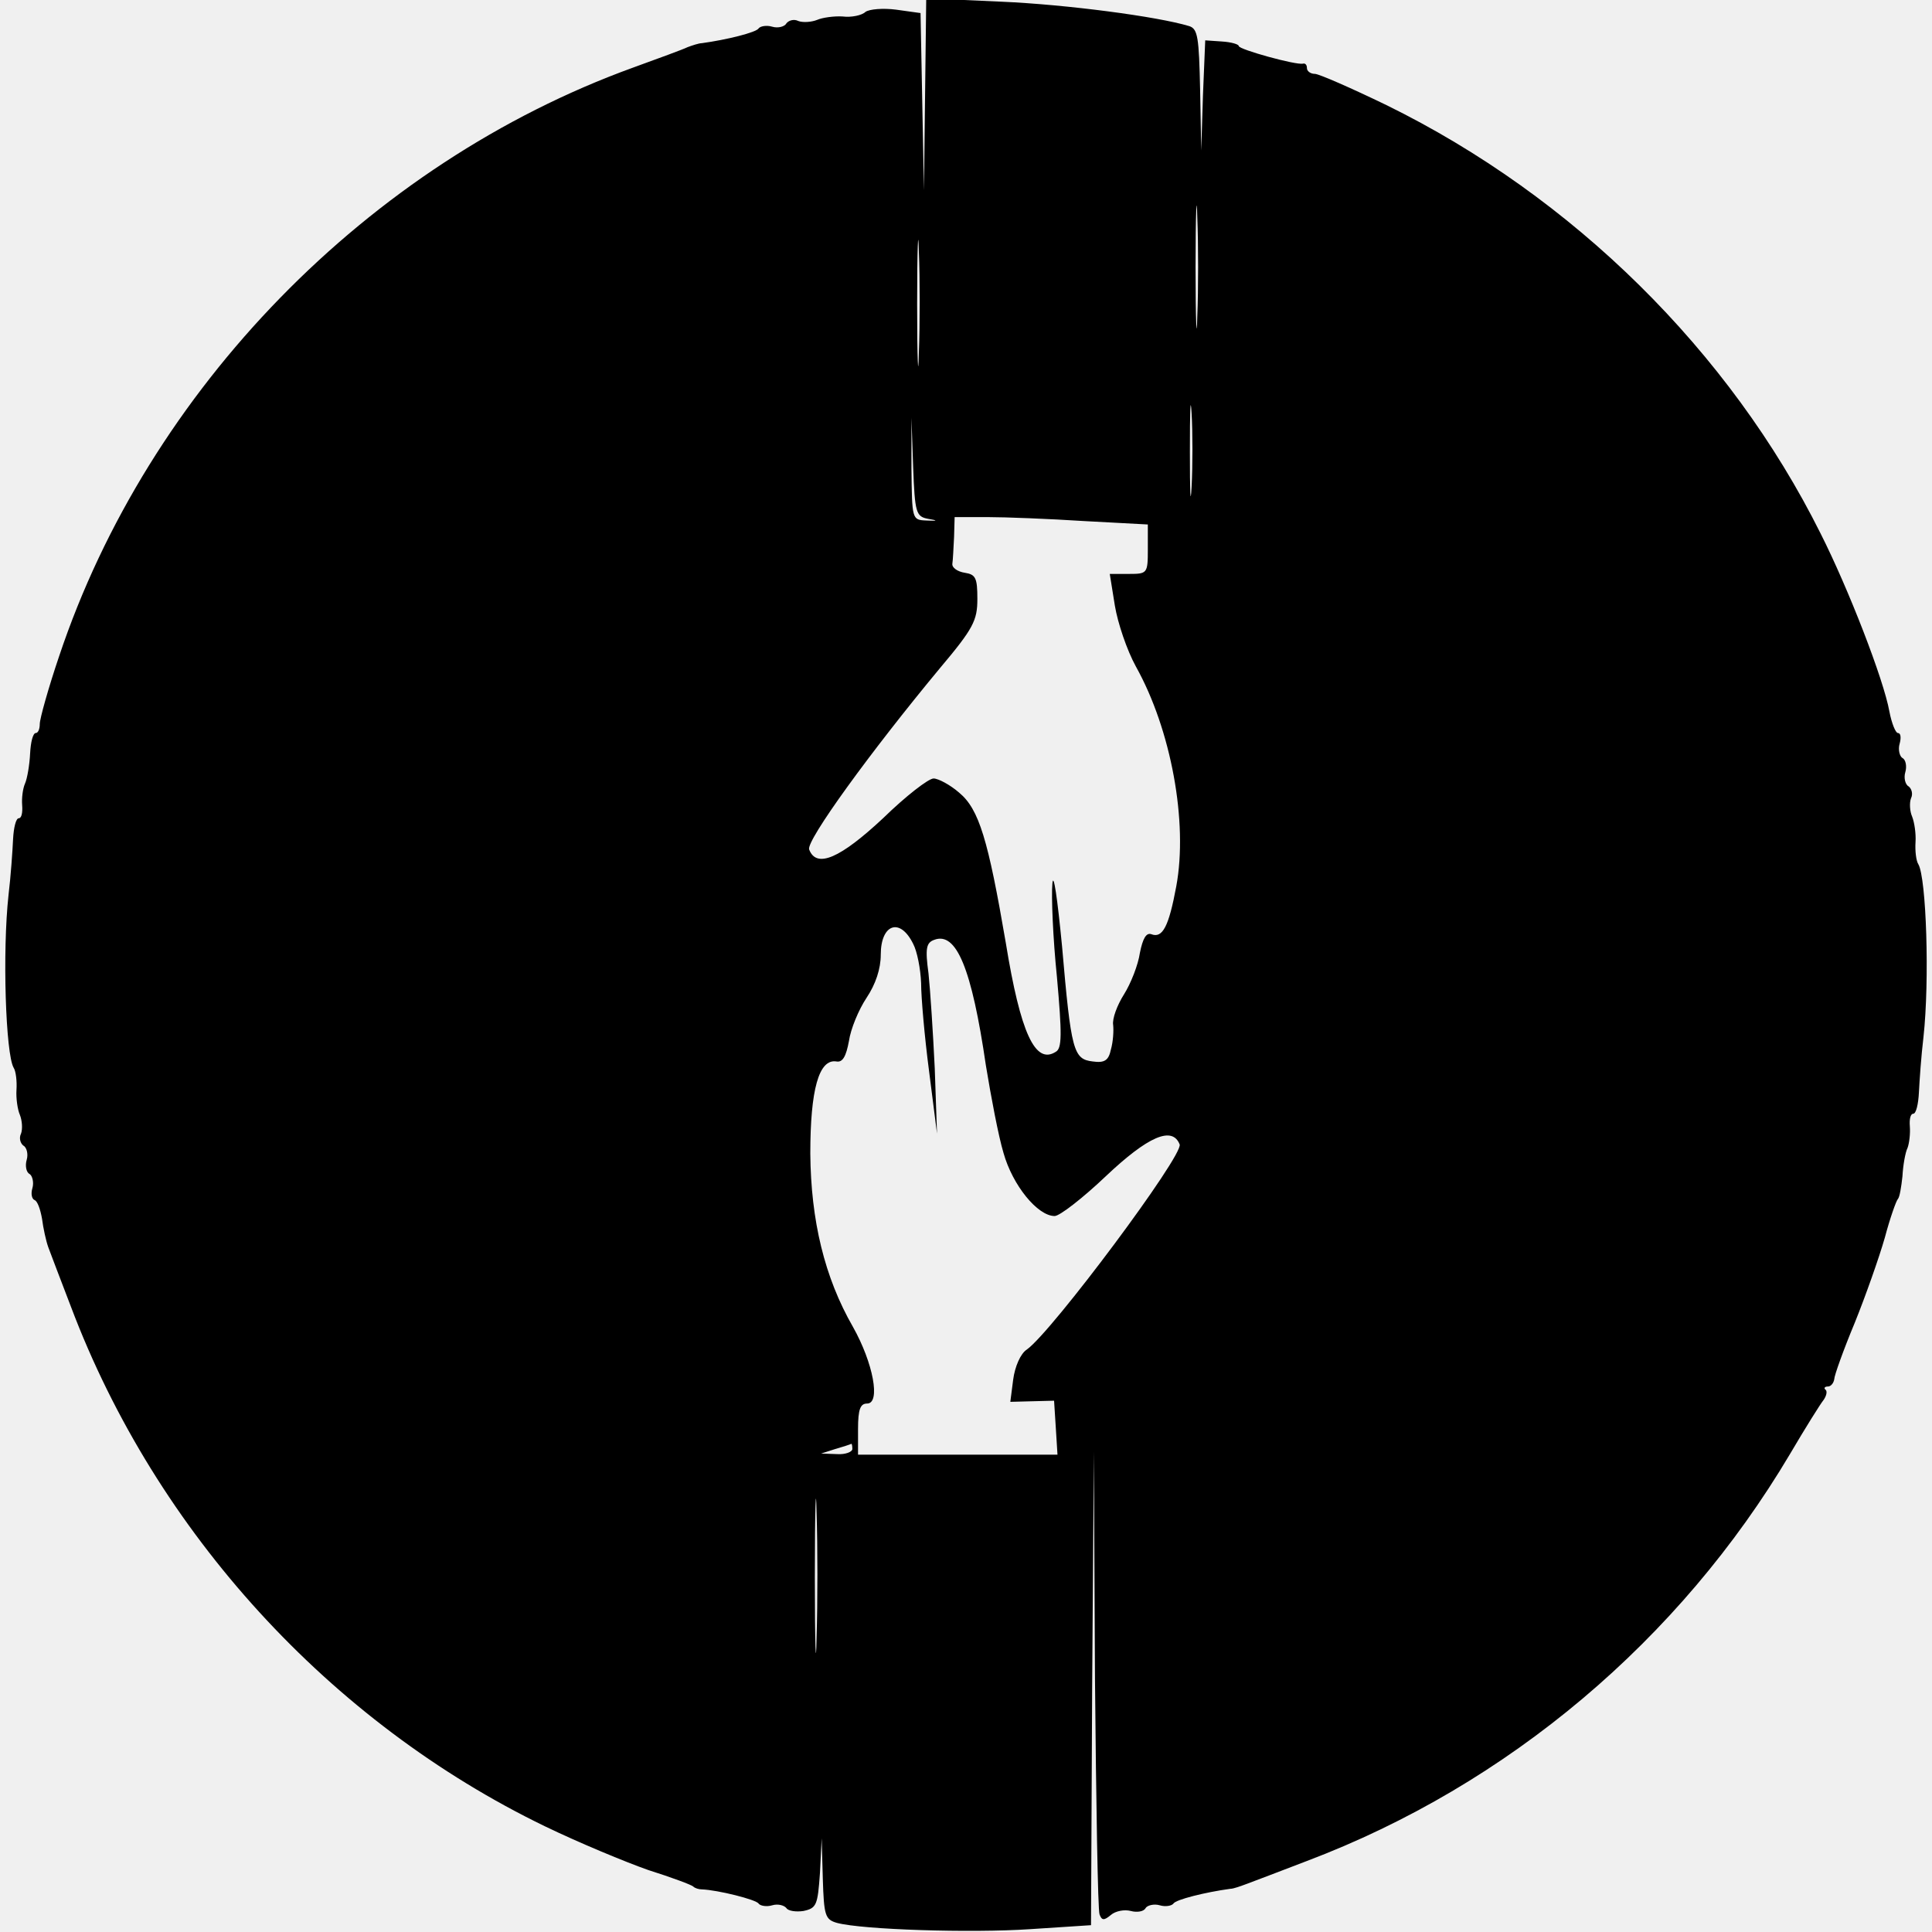
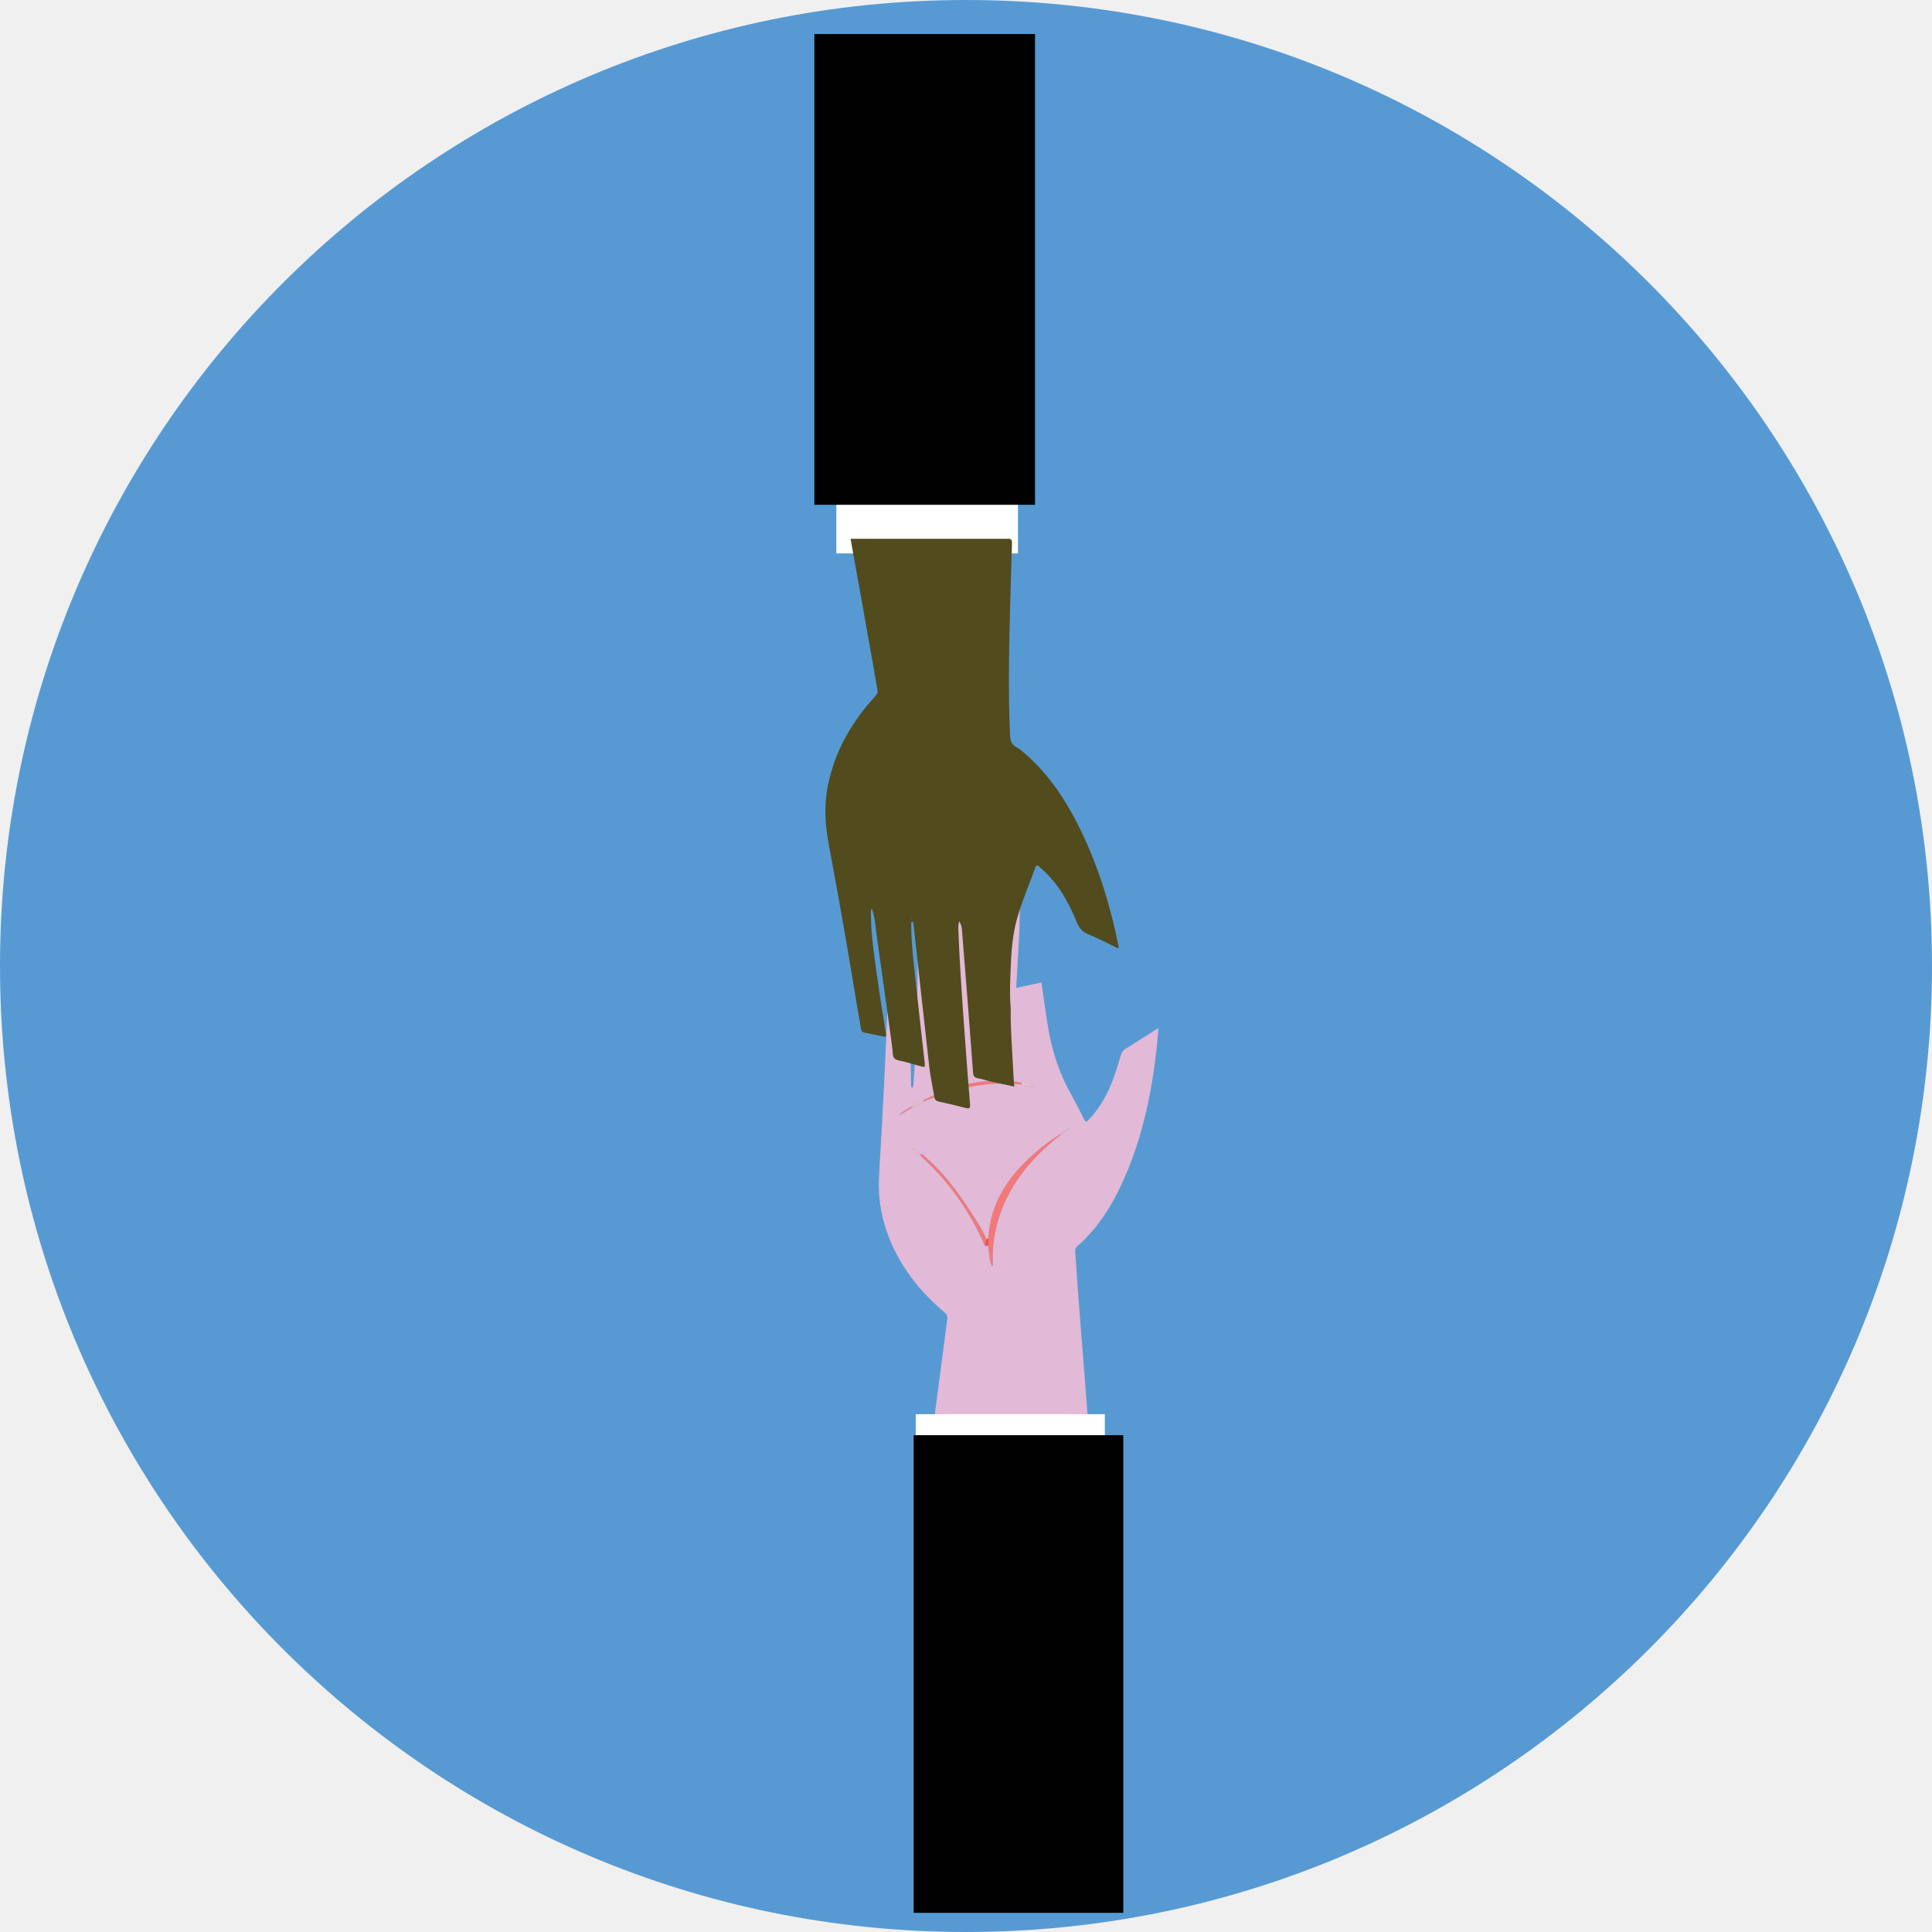
- <svg xmlns="http://www.w3.org/2000/svg" version="1.0" width="340pt" height="340pt" viewBox="0 0 340 340" preserveAspectRatio="xMidYMid meet">
-   <g transform="translate(0,340) scale(0.1,-0.1)" fill="#000000" stroke="none">
-     <path d="M1628 3234 l-2 -169 -3 156 -3 156 -43 6 c-23 3 -47 1 -54 -4 -6 -6 -25 -10 -40 -8 -15 1 -36 -2 -45 -6 -10 -4 -25 -5 -33 -2 -8 4 -17 1 -21 -4 -3 -6 -15 -9 -25 -6 -10 3 -21 1 -24 -3 -4 -7 -56 -20 -100 -26 -5 0 -17 -4 -25 -7 -8 -4 -52 -20 -96 -36 -466 -169 -853 -566 -1010 -1036 -19 -56 -34 -110 -34 -119 0 -9 -3 -16 -7 -16 -5 0 -9 -16 -10 -36 -1 -20 -5 -44 -9 -53 -4 -9 -6 -26 -5 -38 1 -13 -1 -23 -6 -23 -5 0 -9 -17 -10 -37 -1 -21 -4 -65 -8 -98 -11 -100 -5 -280 9 -304 4 -6 6 -24 5 -39 -1 -15 2 -35 6 -44 4 -10 5 -25 2 -33 -4 -8 -1 -17 4 -21 6 -3 9 -15 6 -25 -3 -10 -1 -22 5 -25 5 -3 8 -15 5 -25 -3 -10 -1 -19 4 -21 5 -2 10 -16 13 -33 2 -16 7 -39 11 -50 4 -11 22 -58 40 -105 150 -397 456 -731 834 -914 60 -29 142 -63 182 -77 41 -13 76 -26 79 -29 3 -3 10 -5 15 -5 28 -1 96 -18 100 -25 3 -4 14 -6 24 -3 10 3 21 0 25 -5 3 -5 17 -7 30 -5 23 5 25 10 29 67 l3 61 2 -71 c2 -65 4 -72 25 -78 45 -12 236 -18 340 -11 l107 7 2 416 3 417 2 -400 c2 -220 5 -406 8 -414 4 -11 8 -11 20 -1 8 7 24 10 35 7 11 -3 23 -1 26 5 3 5 15 8 25 5 10 -3 21 -1 24 3 4 7 56 20 100 26 6 0 19 5 30 9 11 4 58 22 105 40 354 134 656 389 850 716 27 46 54 89 59 95 5 7 7 15 4 18 -4 3 -2 6 4 6 5 0 10 6 11 13 0 6 16 51 36 99 19 47 43 115 53 150 9 34 20 65 23 68 3 3 6 21 8 40 1 19 5 42 9 50 3 8 5 25 4 38 -1 12 1 22 6 22 5 0 9 17 10 38 1 20 4 64 8 97 11 100 5 280 -9 304 -4 6 -6 24 -5 39 1 15 -2 35 -6 45 -4 9 -5 24 -2 32 4 8 1 17 -4 21 -6 3 -9 15 -6 25 3 10 1 22 -5 25 -5 3 -8 15 -5 25 3 11 2 19 -3 19 -4 0 -11 17 -15 38 -10 56 -72 216 -121 313 -160 321 -436 593 -764 754 -62 30 -119 55 -126 55 -8 0 -14 5 -14 10 0 6 -3 9 -7 8 -12 -3 -113 25 -113 31 0 3 -13 7 -30 8 l-29 2 -4 -97 -3 -97 -2 107 c-2 92 -4 107 -19 112 -56 17 -216 38 -330 43 l-133 6 -2 -169z m479 -391 c-1 -49 -3 -9 -3 87 0 96 2 136 3 88 2 -49 2 -127 0 -175z m-490 -65 c-1 -51 -3 -12 -3 87 0 99 2 141 3 93 2 -48 2 -129 0 -180z m480 -235 c-2 -37 -3 -9 -3 62 0 72 1 102 3 68 2 -34 2 -93 0 -130z m-464 -56 c18 -3 18 -4 -3 -3 -25 1 -25 2 -26 91 l0 90 3 -87 c3 -80 5 -87 26 -91z m275 -4 l112 -6 0 -44 c0 -42 -1 -43 -33 -43 l-34 0 9 -56 c5 -30 21 -78 37 -107 62 -111 92 -274 71 -387 -13 -70 -24 -92 -44 -84 -9 3 -15 -8 -20 -33 -3 -21 -16 -54 -28 -73 -12 -19 -21 -43 -19 -54 1 -10 0 -29 -4 -43 -4 -19 -11 -24 -32 -21 -34 4 -38 18 -54 203 -8 83 -15 132 -17 110 -2 -22 1 -96 8 -164 9 -101 9 -126 -2 -132 -36 -23 -62 32 -88 192 -31 181 -47 235 -82 264 -16 14 -37 25 -45 25 -9 0 -49 -31 -89 -70 -75 -70 -117 -89 -130 -55 -6 15 108 172 230 319 59 70 66 84 66 122 0 37 -3 43 -22 46 -13 2 -23 9 -22 16 1 6 2 28 3 47 l1 35 58 0 c31 0 108 -3 170 -7z m-301 -744 c7 -13 13 -44 14 -69 0 -25 6 -94 14 -155 l14 -110 -4 115 c-3 63 -8 139 -11 167 -6 44 -4 54 10 59 39 15 66 -50 91 -221 9 -55 22 -124 31 -154 16 -57 60 -111 90 -111 9 0 50 32 90 70 74 70 117 89 130 56 7 -19 -225 -330 -269 -361 -11 -7 -21 -30 -24 -53 l-5 -39 38 1 39 1 3 -47 3 -48 -175 0 -176 0 0 45 c0 35 4 45 16 45 24 0 11 71 -25 135 -50 87 -74 187 -75 305 0 112 15 167 46 162 11 -2 17 9 22 36 3 21 17 55 31 76 16 24 25 51 25 76 0 54 34 66 57 19z m-107 -889 c0 -5 -12 -10 -27 -9 l-28 1 25 8 c14 4 26 8 28 9 1 1 2 -3 2 -9z m-63 -332 c-1 -62 -3 -14 -3 107 0 121 2 172 3 113 2 -59 2 -158 0 -220z" />
+ <svg xmlns="http://www.w3.org/2000/svg" id="a" width="191.48" height="191.48" viewBox="0 0 191.48 191.48" version="1.1">
+   <defs id="defs490" />
+   <circle cx="95.74" cy="95.74" r="95.74" fill="#579ad3" id="circle445" style="stroke:none" />
+   <path d="M105.15,112.47c-1.68,1.31-3.18,2.78-4.37,4.56-1.64,2.46-2.47,5.16-2.38,8.13,0,.1,0,.19,0,.29,0,.01-.02,.02-.08,.07-.3-.68-.3-1.39-.39-2.09,.04-.24,.03-.47,0-.71,.17-3.4,1.9-5.99,4.32-8.19,.88-.8,1.81-1.53,2.85-2.13,.02,.02,.03,.05,.05,.07Z" fill="#f37878" id="path447" />
+   <path d="M97.74,123.51c-.22-.01-.21-.22-.27-.35-1.44-3.2-3.42-6.01-6-8.39-.11-.1-.27-.18-.29-.38,.25-.07,.37,.14,.51,.26,1.56,1.33,2.82,2.93,3.96,4.62,.77,1.15,1.54,2.29,2.13,3.55-.08,.23-.13,.46-.04,.69Z" fill="#f37878" id="path449" />
+   <path d="M91.49,109.05c2.66-1.33,5.44-2.11,8.44-1.94,.43,.02,.85,.12,1.28,.18,.03,.07,.06,.14,.09,.21-3.05-.33-5.99,.16-8.82,1.32-.3,.12-.64,.17-.91,.37-.03-.04-.05-.09-.08-.13Z" fill="#f37878" id="path451" />
+   <path d="M90.45,109.75c-.45,.29-.9,.59-1.42,.76,.42-.35,.85-.67,1.35-.87,.02,.04,.05,.08,.07,.11Z" fill="#f4888a" id="path453" />
+   <path d="M101.29,107.49c-.03-.07-.06-.14-.09-.21,.39,.03,.77,.13,1.13,.28,0,.03,0,.05-.01,.08-.35-.01-.69-.06-1.03-.15Z" fill="#fac1c2" id="path455" />
+   <path d="M91.27,114.45c-.41-.14-.64-.43-.96-.69,.45,.11,.71,.3,.96,.69Z" fill="#f9babb" id="path457" />
+   <path d="M90.45,109.75s-.05-.08-.07-.11c.34-.24,.72-.42,1.11-.59,.03,.04,.05,.09,.08,.13-.37,.19-.74,.38-1.12,.57Z" fill="#f9bbbc" id="path459" />
+   <path d="M97.74,123.51c-.1-.24-.04-.47,.04-.69,.05-.03,.1-.07,.16-.1,.04,.24,.04,.47,0,.71-.07,.03-.13,.06-.2,.09Z" fill="#f04c4d" id="path461" />
+   <path d="M105.15,112.47s-.03-.04-.05-.07c.29-.22,.6-.41,.99-.59-.31,.29-.62,.48-.94,.65Z" fill="#f9b6b7" id="path463" />
+   <path d="M102.34,107.57c.08,.02,.23,0,.2,.11-.03,.09-.14,.01-.21-.03,0-.03,0-.05,.01-.08Z" fill="#fac1c2" id="path465" />
+   <g id="g471" style="stroke:none">
+     <path d="M87.6,121.15c1.04,3.63,3.17,6.52,6.02,8.93,.25,.21,.3,.39,.26,.69-.59,4.46-1.16,8.92-1.75,13.37l15.6-.24c.21-.08,.27-.23,.25-.52-.08-1.23-.14-2.47-.23-3.7-.39-5.19-.85-10.36-1.18-15.55-.01-.23-.03-.42,.18-.6,1.96-1.71,3.34-3.84,4.42-6.18,1.94-4.17,2.9-8.6,3.43-13.13,.09-.76,.14-1.52,.21-2.33-1.12,.71-2.17,1.38-3.23,2.04-.27,.16-.41,.37-.5,.67-.21,.71-.42,1.42-.67,2.11-.56,1.59-1.34,3.05-2.52,4.28-.21,.22-.3,.26-.45-.06-.42-.87-.87-1.72-1.33-2.56-1.01-1.81-1.69-3.73-2.09-5.77-.34-1.73-.54-3.49-.8-5.23-.82,.18-1.65,.36-2.51,.54,.04-.68,.09-1.31,.12-1.95,.1-2,.26-3.99,.23-5.99-.44,.16-.88,.32-1.31,.48-1.07,.4-1.06,.41-1.01,1.56,.17,4.11,.35,8.21,.39,12.32,0,.19,.06,.39-.13,.56-.49-5.71-.72-11.43-1.02-17.19-1.1,.41-2.14,.8-3.17,1.18-.2,.07-.26,.19-.27,.39-.03,1.14-.13,2.28-.12,3.42,.02,4.19,.08,8.38-.03,12.57,0,.19,.05,.4-.14,.58-.22-4.46-.2-8.92-.24-13.42-.89,.36-1.73,.72-2.58,1.04-.35,.13-.47,.31-.47,.7,0,4.34-.1,8.67-.41,12.99-.02,.23,0,.46-.12,.68-.12-.05-.13-.14-.13-.21-.01-.83-.04-1.67-.03-2.5,.02-2.91,.12-5.81,.23-8.71,0-.26,.09-.54-.37-.35-.5,.21-1.02,.38-1.55,.52-.37,.1-.49,.27-.51,.66-.25,6.37-.55,12.74-.94,19.1-.1,1.63,.03,3.24,.48,4.82Zm17.5-8.75c.29-.22,.6-.41,.99-.59-.31,.29-.62,.48-.94,.65-1.68,1.31-3.18,2.78-4.37,4.56-1.64,2.46-2.47,5.16-2.38,8.13,0,.1,0,.19,0,.29,0,.01-.02,.02-.08,.07-.3-.68-.3-1.39-.39-2.09-.06,.03-.13,.06-.19,.09-.22-.01-.21-.22-.27-.35-1.44-3.2-3.42-6.01-6-8.39-.1-.1-.25-.18-.28-.35-.36-.15-.59-.41-.88-.66,.42,.1,.67,.28,.91,.62,.23-.04,.35,.15,.48,.27,1.56,1.33,2.82,2.93,3.96,4.62,.77,1.15,1.54,2.29,2.13,3.55,.05-.03,.1-.07,.16-.1,.17-3.4,1.9-5.99,4.32-8.19,.88-.8,1.81-1.53,2.85-2.13Zm-14.72-2.76c.34-.24,.72-.42,1.11-.59,2.66-1.33,5.44-2.11,8.44-1.94,.43,.02,.85,.12,1.28,.18,.39,.03,.77,.13,1.13,.28,.08,.02,.23,0,.2,.11-.03,.09-.14,.01-.21-.03-.35-.01-.69-.06-1.03-.15-3.05-.33-5.99,.16-8.82,1.32-.3,.12-.64,.17-.91,.37-.37,.19-.74,.38-1.12,.57-.45,.29-.9,.59-1.42,.76,.42-.35,.85-.67,1.35-.87Z" fill="#e2b9d7" id="path467" style="stroke:none" />
+     <path d="M91.22,114.38s-.02,0-.03,0c0,.01,0,.02,0,.03,.03,.01,.05,.03,.08,.04-.02-.03-.03-.05-.05-.07Z" fill="#e2b9d7" id="path469" style="stroke:none" />
+   </g>
+   <rect x="90.76" y="140.16" width="18.74" height="17.62" fill="#fff" id="rect473" style="stroke:none" />
+   <rect x="90.55" y="142.24" width="20.78" height="47.34" fill="#010101" id="rect475" style="stroke:none" />
+   <g id="g485">
+     <rect x="82.89" y="37.92" width="18" height="16.93" fill="#fff" id="rect477" style="stroke:none" />
+     <g id="g483">
+       <path d="M110.79,93.99c-.98-.48-1.96-1-2.98-1.42-.59-.24-.88-.65-1.1-1.2-.45-1.1-.98-2.16-1.64-3.16-.55-.82-1.2-1.55-1.94-2.19-.14-.12-.38-.46-.53-.02-.59,1.68-1.32,3.32-1.8,5.04-.44,1.58-.57,3.21-.63,4.84-.05,1.33-.12,2.65,0,3.98-.03,1.97,.13,3.94,.23,5.91,.03,.63,.07,1.25,.12,1.92-.85-.18-1.66-.36-2.47-.53-.38-.1-.76-.23-1.14-.3-.35-.06-.45-.24-.47-.57-.34-4.54-.69-9.08-1.06-13.62-.03-.43-.02-.9-.31-1.36-.13,.38-.09,.7-.08,1,.14,3.83,.44,7.64,.71,11.46,.13,1.89,.29,3.78,.44,5.68,.02,.3,0,.48-.4,.37-.9-.24-1.81-.45-2.72-.65-.26-.06-.37-.18-.41-.43-.17-1.01-.4-2.02-.51-3.04-.53-4.6-1.02-9.21-1.53-13.81-.02-.19,0-.4-.16-.55-.14,.08-.1,.18-.1,.27,0,1.24,.1,2.46,.23,3.69,.36,3.4,.74,6.79,1.12,10.18,.03,.26-.04,.3-.28,.23-.78-.22-1.55-.45-2.34-.62-.41-.09-.53-.3-.56-.68-.04-.57-.12-1.13-.2-1.7-.46-3.32-.91-6.64-1.39-9.96-.13-.9-.15-1.82-.48-2.69-.14,.16-.09,.35-.09,.53,0,2.03,.31,4.03,.59,6.04,.27,1.94,.58,3.88,.89,5.82,.04,.28,0,.33-.28,.27-.6-.14-1.21-.25-1.81-.37-.24-.04-.34-.16-.38-.4-.11-.74-.26-1.46-.38-2.2-.87-5.34-1.8-10.67-2.8-15.99-.38-1.98-.5-3.95-.09-5.94,.69-3.39,2.35-6.28,4.68-8.81,.19-.21,.27-.39,.22-.67-.13-.67-.23-1.34-.35-2.01-.77-4.31-1.53-8.62-2.31-12.93h15.78c.18,.06,.23,.2,.22,.48-.08,2.39-.15,4.78-.21,7.16-.1,3.97-.16,7.94,.02,11.91,.02,.52,.17,.85,.63,1.1,.33,.18,.61,.44,.9,.69,2.18,1.9,3.78,4.24,5.09,6.79,1.98,3.86,3.26,7.96,4.12,12.19,.02,.07,.05,.15-.04,.25Zm-20.46-3.07s0,.01,.01,.02c0-.01,0-.03,0-.04,0,0-.01,.02-.01,.02Zm.02,.06s0,.07,0,.11c0,.03,.02,.06,.03,.09,0-.03,0-.06,0-.09-.01-.03-.03-.07-.04-.1Zm4.73,.2l-.02,.02h.02s0-.02,0-.02Z" fill="#524b1e" id="path479" style="stroke:none" />
+       <rect x="80.71" y="3.37" width="21.87" height="46.66" fill="#010101" id="rect481" style="stroke:none" />
+     </g>
  </g>
</svg>
